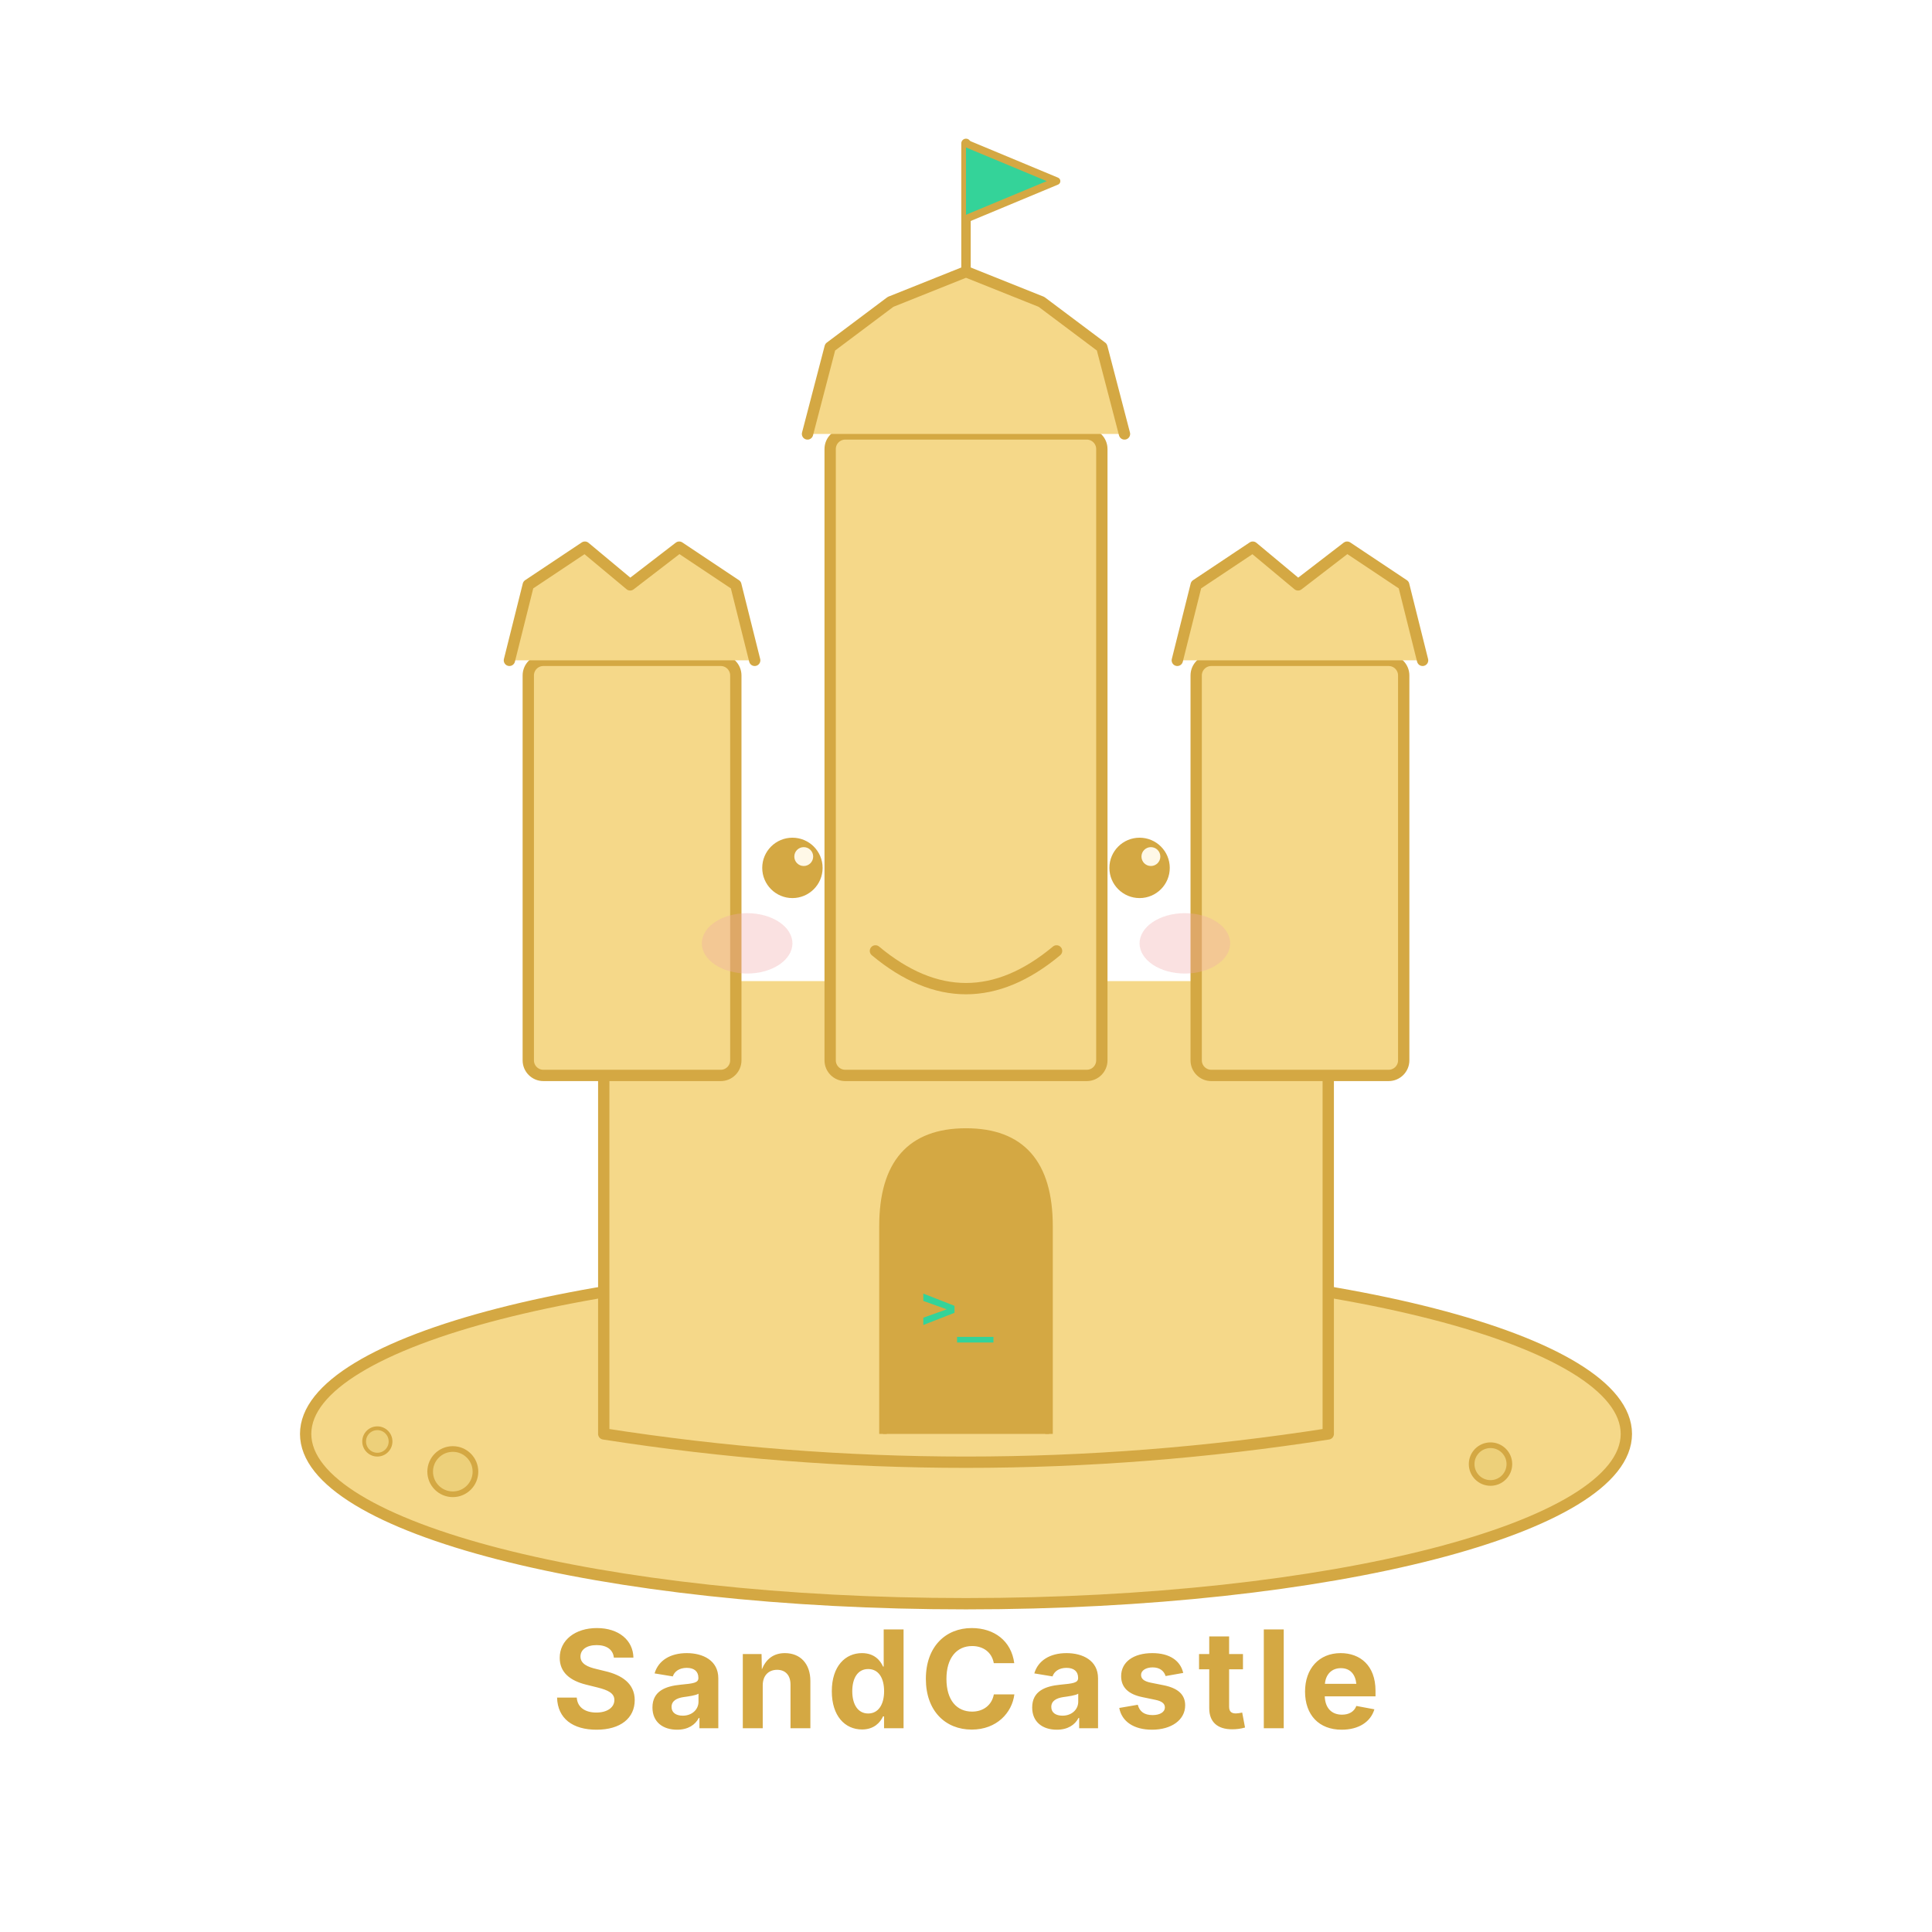
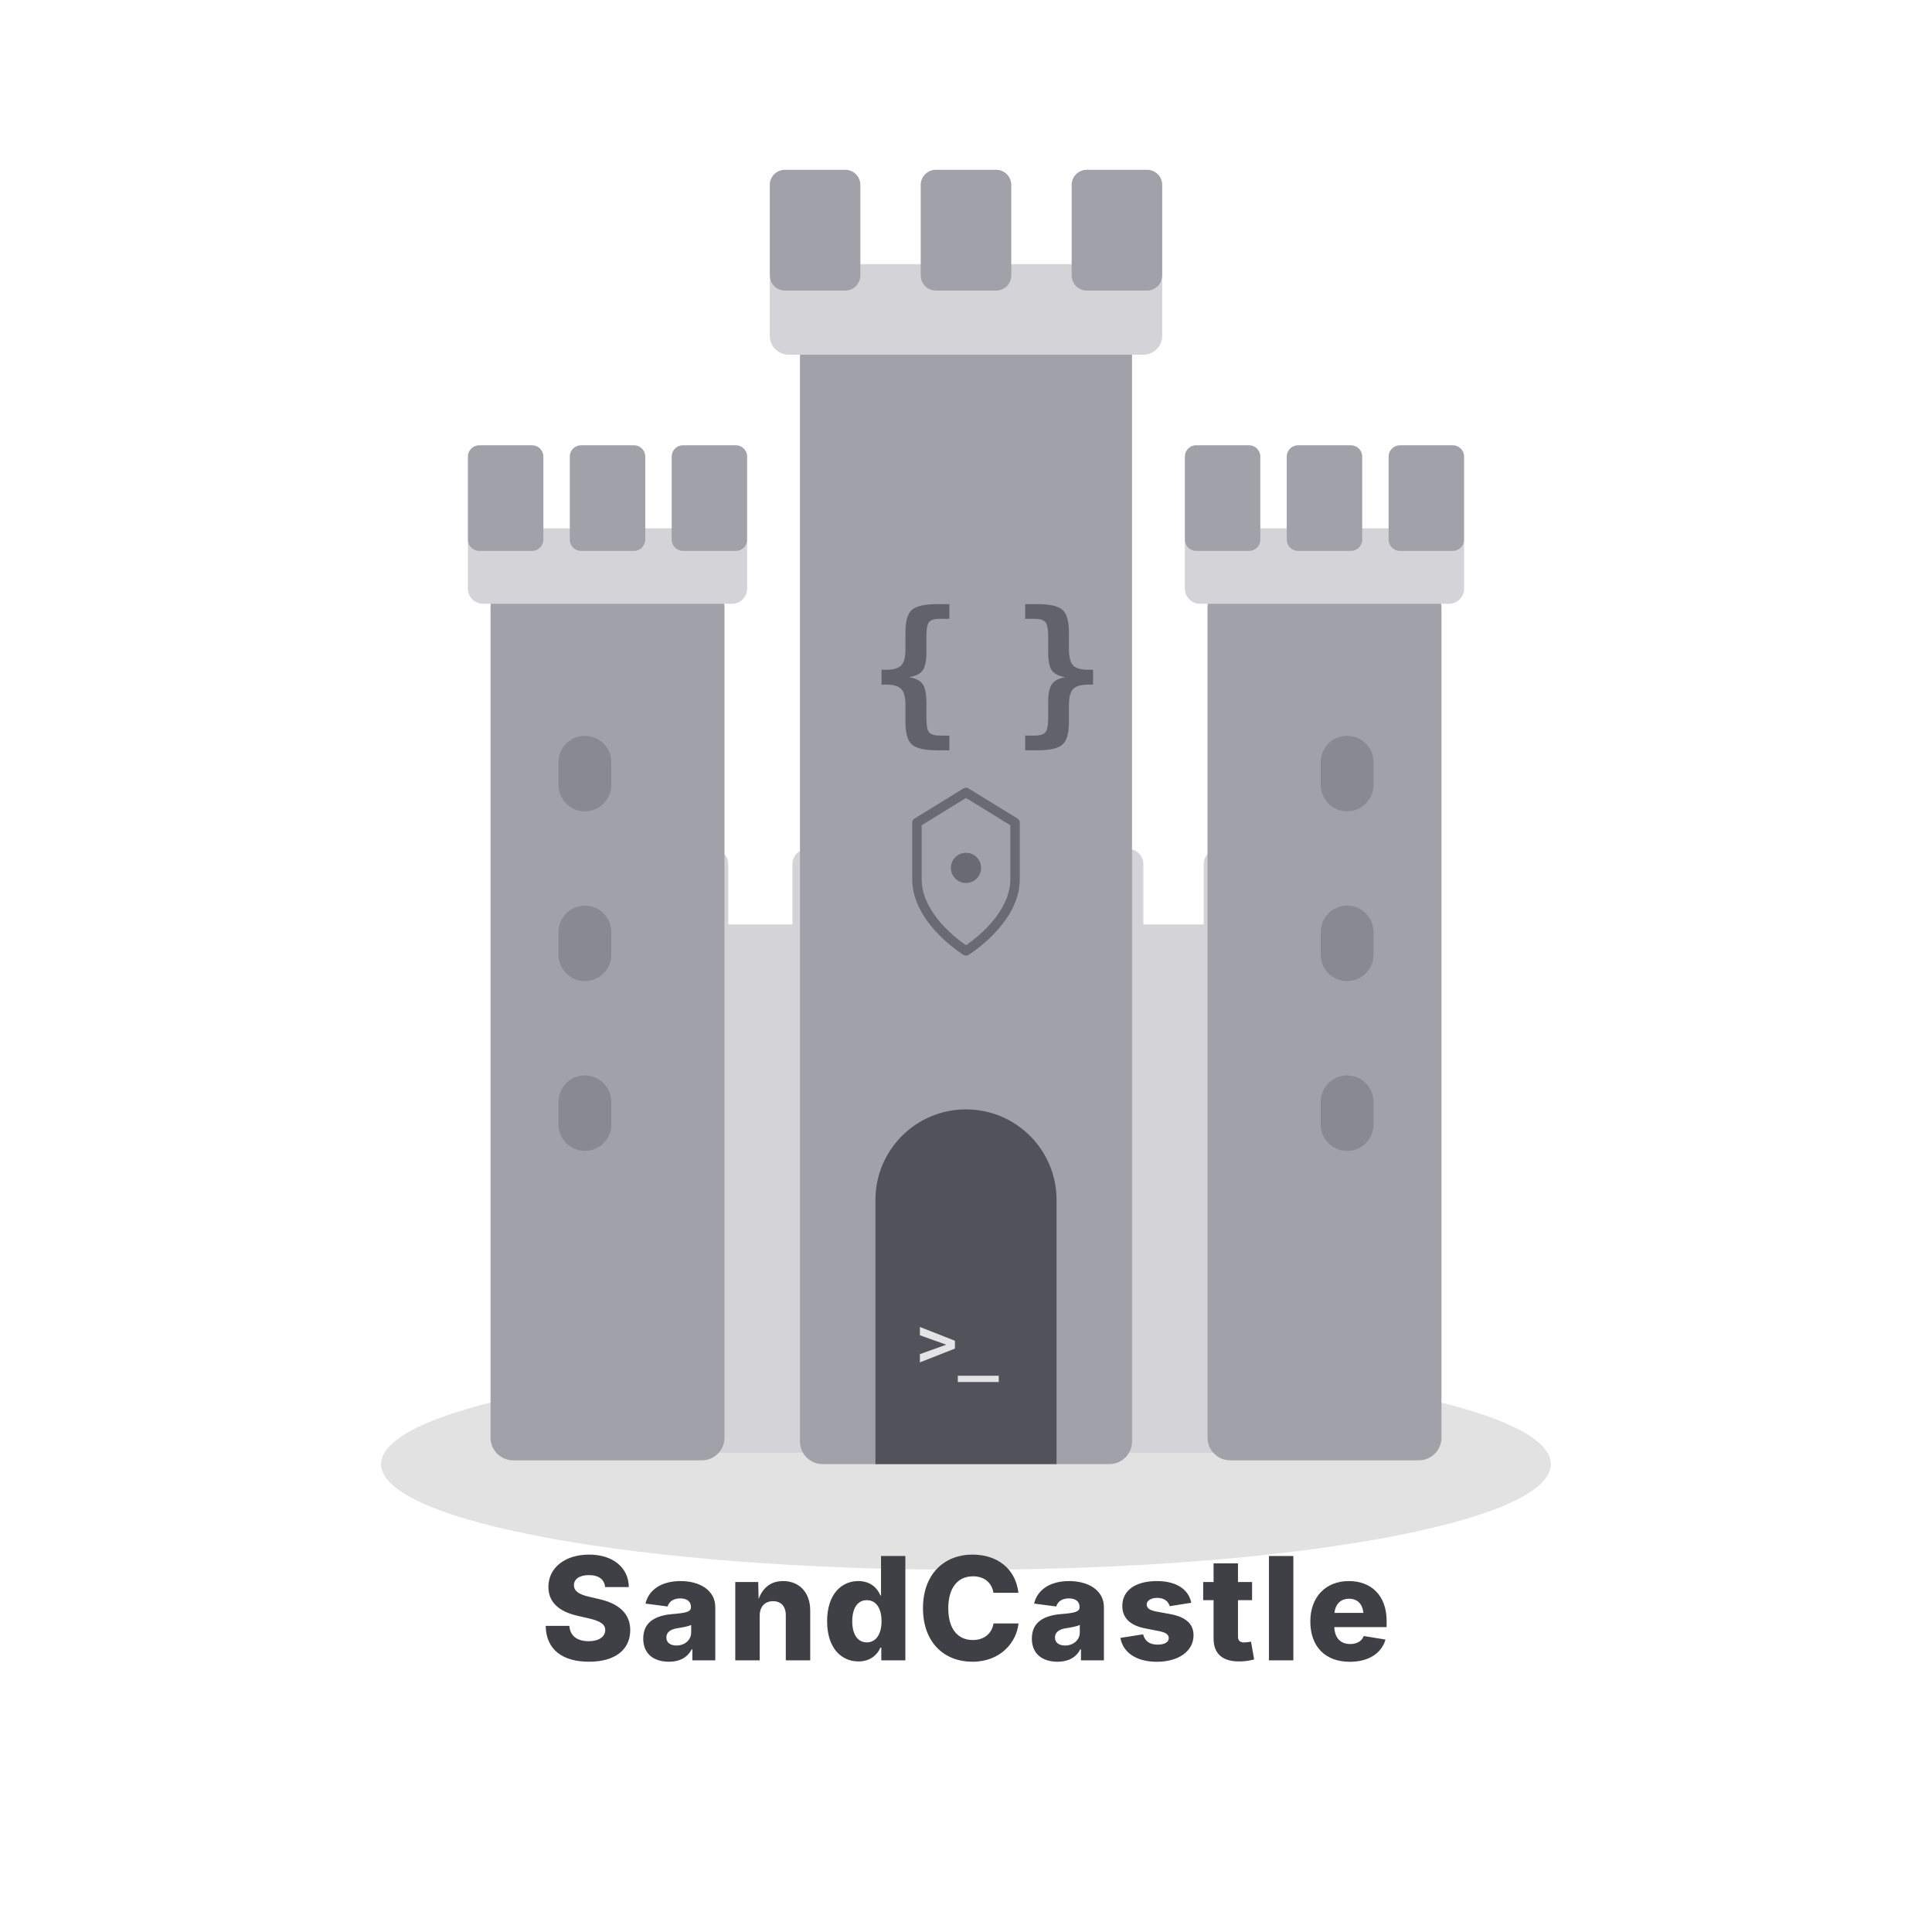
<svg xmlns="http://www.w3.org/2000/svg" viewBox="0 0 512 512" width="512" height="512">
-   <ellipse cx="256" cy="380" rx="175" ry="45" fill="#F5D889" />
-   <ellipse cx="256" cy="380" rx="175" ry="45" fill="none" stroke="#D4A843" stroke-width="3" />
-   <path d="M 160 260 L 160 380 Q 256 395 352 380 L 352 260 Z" fill="#F5D889" />
-   <path d="M 160 260 L 160 380 Q 256 395 352 380 L 352 260" fill="none" stroke="#D4A843" stroke-width="3" stroke-linejoin="round" stroke-linecap="round" />
-   <rect x="140" y="175" width="55" height="110" rx="4" fill="#F5D889" />
-   <rect x="140" y="175" width="55" height="110" rx="4" fill="none" stroke="#D4A843" stroke-width="3" />
-   <path d="M 135 175 L 140 155 L 155 145 L 167 155 L 180 145 L 195 155 L 200 175" fill="#F5D889" stroke="#D4A843" stroke-width="3" stroke-linejoin="round" stroke-linecap="round" />
-   <rect x="317" y="175" width="55" height="110" rx="4" fill="#F5D889" />
-   <rect x="317" y="175" width="55" height="110" rx="4" fill="none" stroke="#D4A843" stroke-width="3" />
-   <path d="M 312 175 L 317 155 L 332 145 L 344 155 L 357 145 L 372 155 L 377 175" fill="#F5D889" stroke="#D4A843" stroke-width="3" stroke-linejoin="round" stroke-linecap="round" />
-   <rect x="220" y="115" width="72" height="170" rx="4" fill="#F5D889" />
-   <rect x="220" y="115" width="72" height="170" rx="4" fill="none" stroke="#D4A843" stroke-width="3" />
-   <path d="M 214 115 L 220 92 L 236 80 L 256 72 L 276 80 L 292 92 L 298 115" fill="#F5D889" stroke="#D4A843" stroke-width="3" stroke-linejoin="round" stroke-linecap="round" />
-   <line x1="256" y1="72" x2="256" y2="38" stroke="#D4A843" stroke-width="2.5" stroke-linecap="round" />
-   <path d="M 256 38 L 280 48 L 256 58" fill="#34D399" stroke="#D4A843" stroke-width="2" stroke-linejoin="round" stroke-linecap="round" />
-   <path d="M 234 380 L 234 325 Q 234 300 256 300 Q 278 300 278 325 L 278 380" fill="#D4A843" stroke="#D4A843" stroke-width="2" />
-   <text x="244" y="352" font-family="monospace" font-size="16" font-weight="bold" fill="#34D399">&gt;_</text>
-   <circle cx="210" cy="230" r="8" fill="#D4A843" />
-   <circle cx="302" cy="230" r="8" fill="#D4A843" />
-   <circle cx="213" cy="227" r="2.5" fill="#FFF8E7" />
-   <circle cx="305" cy="227" r="2.5" fill="#FFF8E7" />
-   <path d="M 232 252 Q 256 272 280 252" fill="none" stroke="#D4A843" stroke-width="3" stroke-linecap="round" />
-   <ellipse cx="198" cy="250" rx="12" ry="8" fill="#F0A8A8" opacity="0.35" />
-   <ellipse cx="314" cy="250" rx="12" ry="8" fill="#F0A8A8" opacity="0.35" />
-   <circle cx="120" cy="390" r="6" fill="#EDD07A" stroke="#D4A843" stroke-width="1.5" />
-   <circle cx="395" cy="388" r="5" fill="#EDD07A" stroke="#D4A843" stroke-width="1.5" />
-   <circle cx="100" cy="382" r="3.5" fill="#EDD07A" stroke="#D4A843" stroke-width="1" />
-   <text x="256" y="458" text-anchor="middle" font-family="system-ui, -apple-system, 'Helvetica Neue', sans-serif" font-size="36" font-weight="700" fill="#D4A843" letter-spacing="2">SandCastle</text>
+   <ellipse cx="256" cy="388" rx="155" ry="28" fill="#3f3f46" opacity="0.15" />
+   <rect x="155" y="245" width="202" height="140" rx="8" fill="#d4d4d8" />
+   <rect x="155" y="225" width="38" height="28" rx="4" fill="#d4d4d8" />
+   <rect x="210" y="225" width="38" height="28" rx="4" fill="#d4d4d8" />
+   <rect x="265" y="225" width="38" height="28" rx="4" fill="#d4d4d8" />
+   <rect x="319" y="225" width="38" height="28" rx="4" fill="#d4d4d8" />
+   <rect x="130" y="155" width="62" height="232" rx="6" fill="#a1a1aa" />
+   <rect x="124" y="140" width="74" height="20" rx="4" fill="#d4d4d8" />
+   <rect x="124" y="118" width="20" height="28" rx="3" fill="#a1a1aa" />
+   <rect x="151" y="118" width="20" height="28" rx="3" fill="#a1a1aa" />
+   <rect x="178" y="118" width="20" height="28" rx="3" fill="#a1a1aa" />
+   <rect x="320" y="155" width="62" height="232" rx="6" fill="#a1a1aa" />
+   <rect x="314" y="140" width="74" height="20" rx="4" fill="#d4d4d8" />
+   <rect x="314" y="118" width="20" height="28" rx="3" fill="#a1a1aa" />
+   <rect x="341" y="118" width="20" height="28" rx="3" fill="#a1a1aa" />
+   <rect x="368" y="118" width="20" height="28" rx="3" fill="#a1a1aa" />
+   <rect x="212" y="88" width="88" height="300" rx="6" fill="#a1a1aa" />
+   <rect x="204" y="70" width="104" height="24" rx="5" fill="#d4d4d8" />
+   <rect x="204" y="45" width="24" height="32" rx="4" fill="#a1a1aa" />
+   <rect x="244" y="45" width="24" height="32" rx="4" fill="#a1a1aa" />
+   <rect x="284" y="45" width="24" height="32" rx="4" fill="#a1a1aa" />
+   <path d="M 232 388 L 232 318 A 24 24 0 0 1 280 318 L 280 388 Z" fill="#52525b" />
+   <text x="243" y="362" font-family="'SF Mono', 'Fira Code', monospace" font-size="18" font-weight="600" fill="#e4e4e7">&gt;_</text>
+   <text x="230" y="192" font-family="'SF Mono', 'Fira Code', monospace" font-size="42" font-weight="700" fill="#52525b" opacity="0.8">{</text>
+   <text x="268" y="192" font-family="'SF Mono', 'Fira Code', monospace" font-size="42" font-weight="700" fill="#52525b" opacity="0.8">}</text>
+   <rect x="148" y="195" width="14" height="20" rx="7" fill="#71717a" opacity="0.5" />
+   <rect x="148" y="240" width="14" height="20" rx="7" fill="#71717a" opacity="0.5" />
+   <rect x="148" y="285" width="14" height="20" rx="7" fill="#71717a" opacity="0.5" />
+   <rect x="350" y="195" width="14" height="20" rx="7" fill="#71717a" opacity="0.5" />
+   <rect x="350" y="240" width="14" height="20" rx="7" fill="#71717a" opacity="0.5" />
+   <rect x="350" y="285" width="14" height="20" rx="7" fill="#71717a" opacity="0.5" />
+   <path d="M 256 210 L 243 218 L 243 233 C 243 244 256 252 256 252 C 256 252 269 244 269 233 L 269 218 Z" fill="none" stroke="#52525b" stroke-width="2.5" stroke-linejoin="round" opacity="0.7" />
+   <circle cx="256" cy="230" r="4" fill="#52525b" opacity="0.7" />
+   <text x="256" y="440" text-anchor="middle" font-family="system-ui, -apple-system, 'Helvetica Neue', sans-serif" font-size="38" font-weight="800" fill="#3f3f46" letter-spacing="1">SandCastle</text>
</svg>
